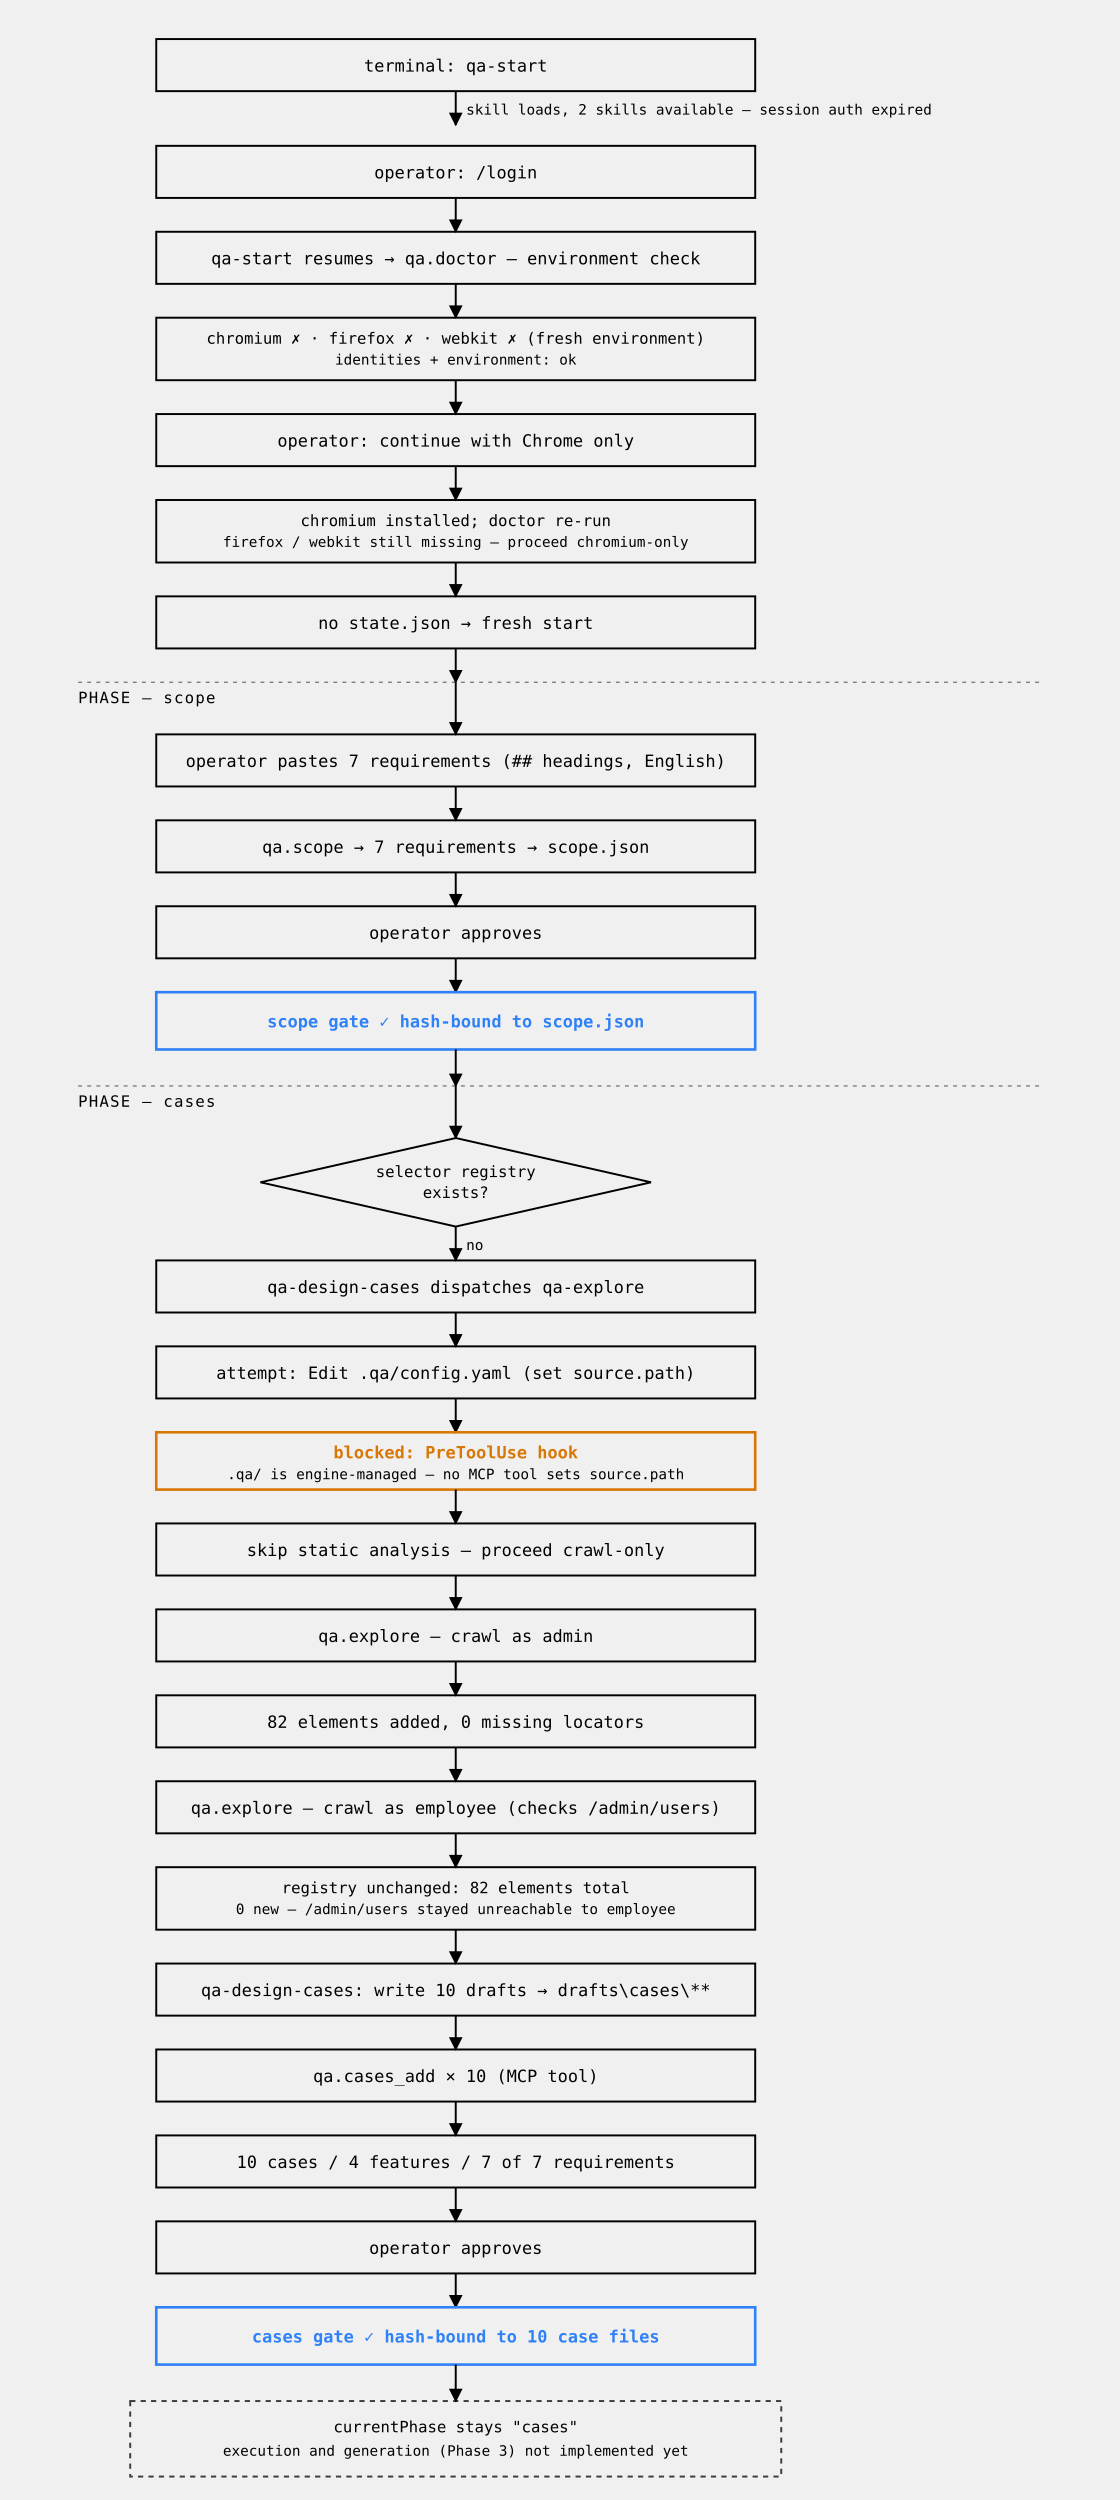
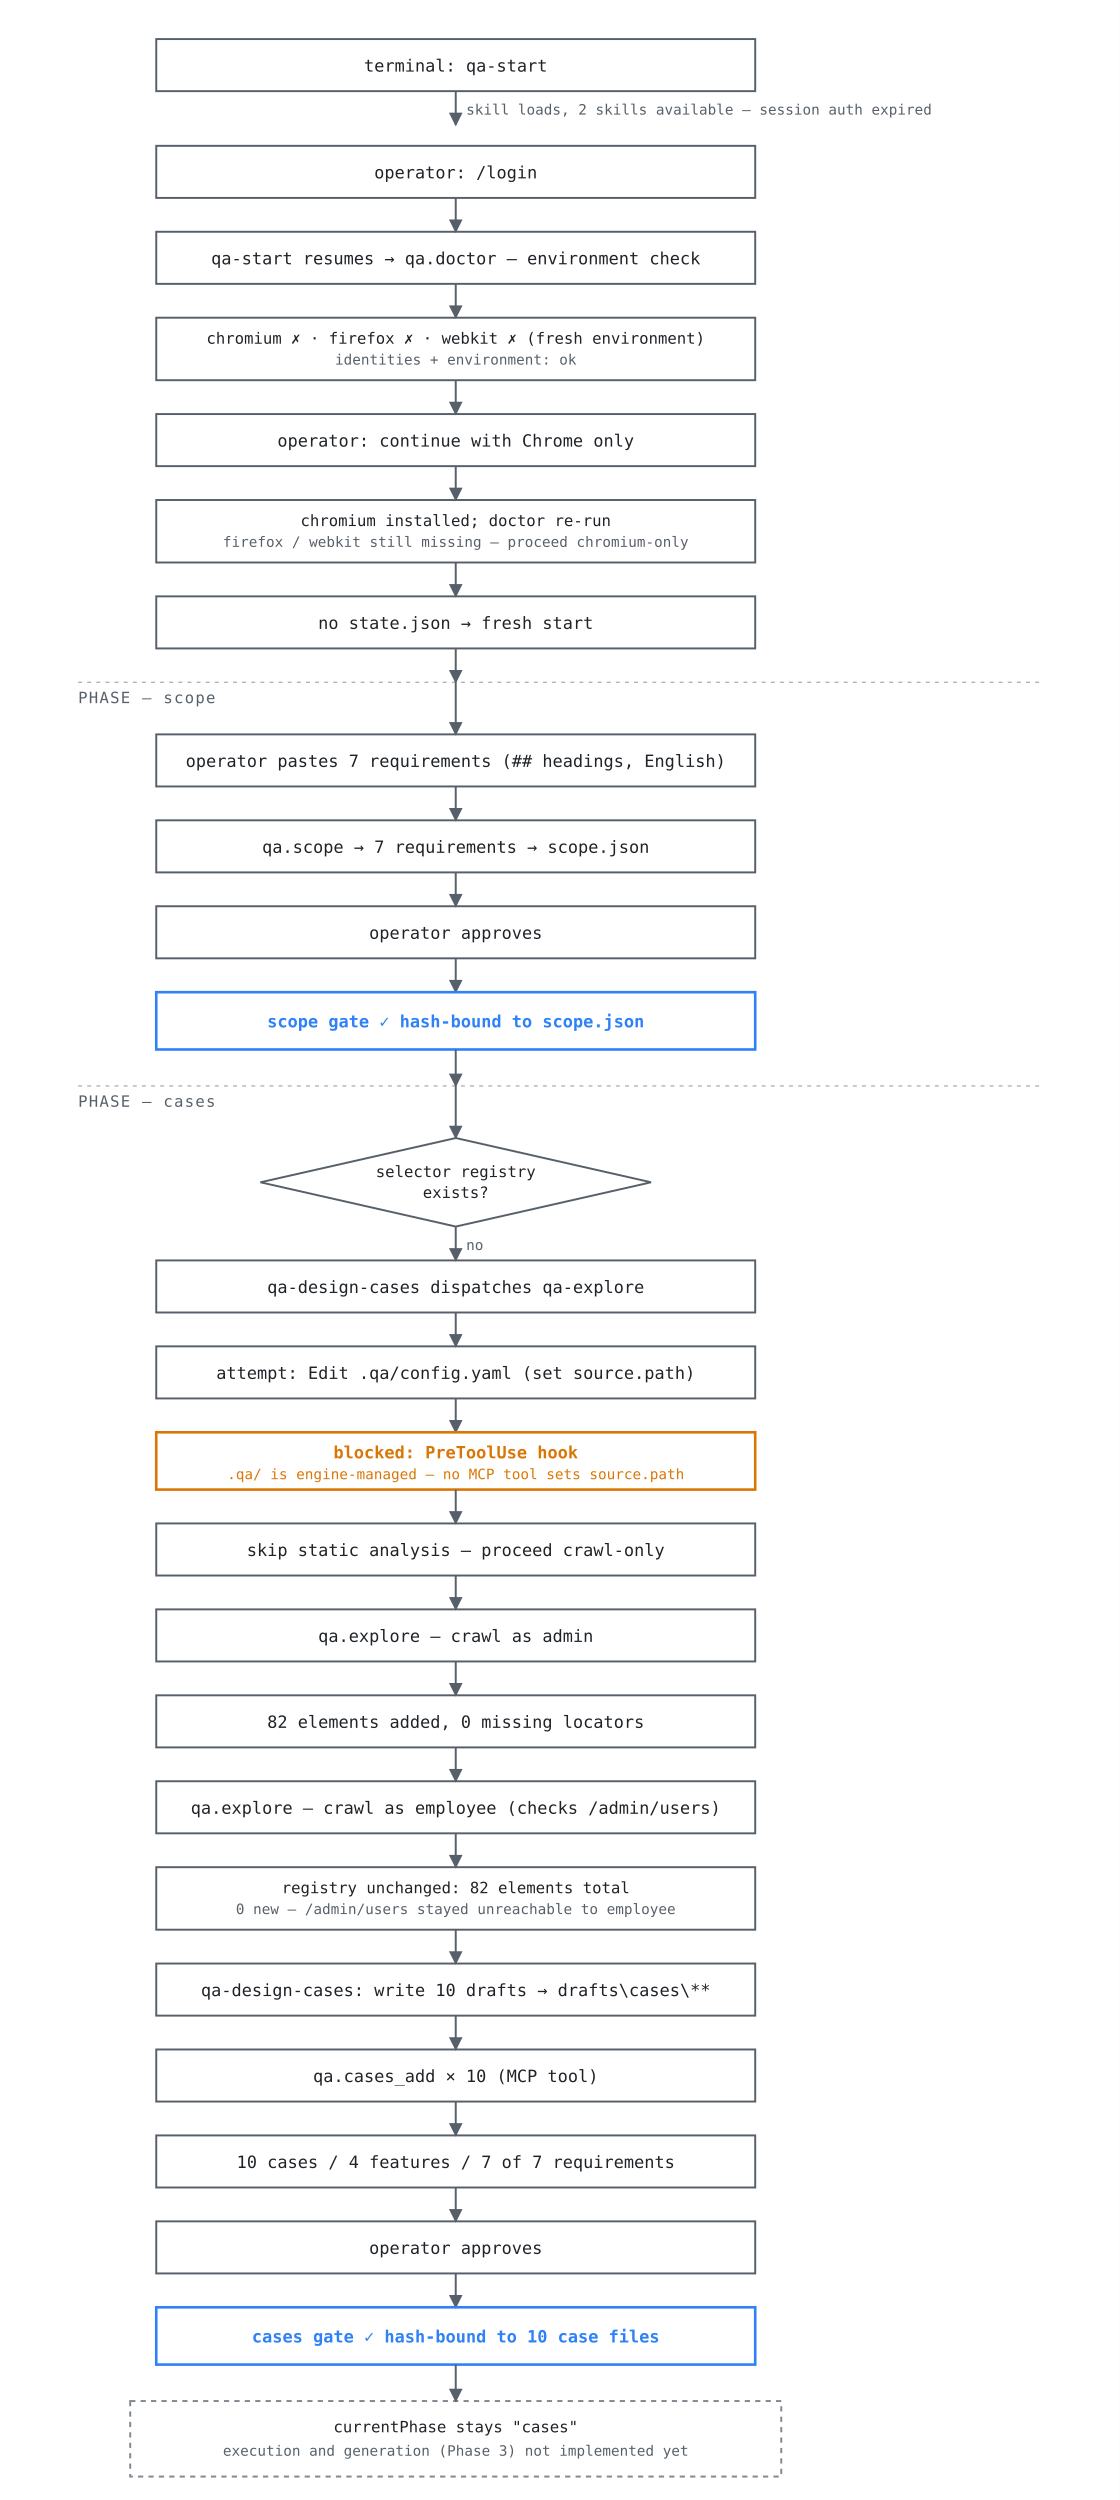
<svg xmlns="http://www.w3.org/2000/svg" viewBox="0 0 860 1920" role="img" aria-label="A real qa-start session against examples/demo-app: a fresh environment with no browsers installed, chromium-only doctor result, a blocked config.yaml edit redirecting to a crawl-only explore of both admin and employee identities (the employee crawl adds zero new elements, itself confirming /admin/users stayed unreachable), 10 registered test cases covering all 7 requirements, and the scope and cases gates — ending with currentPhase still at cases because execution and generation are not implemented yet." font-family="ui-monospace, Menlo, Consolas, monospace">
  <defs>
    <marker id="arrow" viewBox="0 0 10 10" refX="9" refY="5" markerWidth="7" markerHeight="7" orient="auto-start-reverse">
-       <path d="M0,0 L10,5 L0,10 z" fill="currentColor" />
+       <path d="M0,0 L10,5 L0,10 z" class="arrowhead-fill" />
    </marker>
  </defs>
  <style>
-     .box { fill: none; stroke: currentColor; stroke-width: 1.5; }
-     .lbl { font-size: 13px; fill: currentColor; }
-     .lbl2 { font-size: 12px; fill: currentColor; }
-     .small { font-size: 11px; fill: currentColor; }
-     .arrow { fill: none; stroke: currentColor; stroke-width: 1.5; marker-end: url(#arrow); }
-     .phase { font-size: 12px; fill: currentColor; letter-spacing: 0.08em; }
-     .phaseline { stroke: currentColor; stroke-width: 1; stroke-dasharray: 3 4; opacity: 0.5; }
+     :root { color-scheme: light dark; }
+     .bg { fill: #ffffff; }
+     .box { fill: none; stroke: #57606a; stroke-width: 1.5; }
+     .lbl { font-size: 13px; fill: #1f2328; }
+     .lbl2 { font-size: 12px; fill: #1f2328; }
+     .small { font-size: 11px; fill: #57606a; }
+     .arrow { fill: none; stroke: #57606a; stroke-width: 1.5; marker-end: url(#arrow); }
+     .arrowhead-fill { fill: #57606a; }
+     .phase { font-size: 12px; fill: #57606a; letter-spacing: 0.08em; }
+     .phaseline { stroke: #57606a; stroke-width: 1; stroke-dasharray: 3 4; opacity: 0.5; }
    .gate { fill: none; stroke: #2f81f7; stroke-width: 2; }
    .gatetext { font-size: 13px; fill: #2f81f7; font-weight: 600; }
    .guard { fill: none; stroke: #d97706; stroke-width: 2; }
    .guardtext { font-size: 13px; fill: #d97706; font-weight: 600; }
-     .end { fill: none; stroke: currentColor; stroke-width: 1.5; stroke-dasharray: 4 4; opacity: 0.75; }
+     .guardsmall { font-size: 11px; fill: #d97706; }
+     .end { fill: none; stroke: #57606a; stroke-width: 1.5; stroke-dasharray: 4 4; opacity: 0.75; }
+     @media (prefers-color-scheme: dark) {
+       .bg { fill: #0d1117; }
+       .box, .arrow, .phaseline, .end { stroke: #8b949e; }
+       .lbl, .lbl2 { fill: #e6edf3; }
+       .small, .phase { fill: #8b949e; }
+       .arrowhead-fill { fill: #8b949e; }
+       .gate { stroke: #79c0ff; }
+       .gatetext { fill: #79c0ff; }
+       .guard { stroke: #f0883e; }
+       .guardtext, .guardsmall { fill: #f0883e; }
+     }
  </style>
+   <rect class="bg" x="0" y="0" width="860" height="1920" />
  <rect class="box" x="120" y="30" width="460" height="40" />
  <text class="lbl" x="350" y="55" text-anchor="middle">terminal: qa-start</text>
  <line class="arrow" x1="350" y1="70" x2="350" y2="96" />
  <text class="small" x="358" y="88">skill loads, 2 skills available — session auth expired</text>
  <rect class="box" x="120" y="112" width="460" height="40" />
  <text class="lbl" x="350" y="137" text-anchor="middle">operator: /login</text>
  <line class="arrow" x1="350" y1="152" x2="350" y2="178" />
  <rect class="box" x="120" y="178" width="460" height="40" />
  <text class="lbl" x="350" y="203" text-anchor="middle">qa-start resumes → qa.doctor — environment check</text>
  <line class="arrow" x1="350" y1="218" x2="350" y2="244" />
  <rect class="box" x="120" y="244" width="460" height="48" />
  <text class="lbl2" x="350" y="264" text-anchor="middle">chromium ✗ · firefox ✗ · webkit ✗ (fresh environment)</text>
  <text class="small" x="350" y="280" text-anchor="middle">identities + environment: ok</text>
  <line class="arrow" x1="350" y1="292" x2="350" y2="318" />
  <rect class="box" x="120" y="318" width="460" height="40" />
  <text class="lbl" x="350" y="343" text-anchor="middle">operator: continue with Chrome only</text>
  <line class="arrow" x1="350" y1="358" x2="350" y2="384" />
  <rect class="box" x="120" y="384" width="460" height="48" />
  <text class="lbl2" x="350" y="404" text-anchor="middle">chromium installed; doctor re-run</text>
  <text class="small" x="350" y="420" text-anchor="middle">firefox / webkit still missing — proceed chromium-only</text>
  <line class="arrow" x1="350" y1="432" x2="350" y2="458" />
  <rect class="box" x="120" y="458" width="460" height="40" />
  <text class="lbl" x="350" y="483" text-anchor="middle">no state.json → fresh start</text>
  <line class="arrow" x1="350" y1="498" x2="350" y2="524" />
  <line class="phaseline" x1="60" y1="524" x2="800" y2="524" />
  <text class="phase" x="60" y="540">PHASE — scope</text>
  <line class="arrow" x1="350" y1="524" x2="350" y2="564" />
  <rect class="box" x="120" y="564" width="460" height="40" />
  <text class="lbl" x="350" y="589" text-anchor="middle">operator pastes 7 requirements (## headings, English)</text>
  <line class="arrow" x1="350" y1="604" x2="350" y2="630" />
  <rect class="box" x="120" y="630" width="460" height="40" />
  <text class="lbl" x="350" y="655" text-anchor="middle">qa.scope → 7 requirements → scope.json</text>
  <line class="arrow" x1="350" y1="670" x2="350" y2="696" />
  <rect class="box" x="120" y="696" width="460" height="40" />
  <text class="lbl" x="350" y="721" text-anchor="middle">operator approves</text>
  <line class="arrow" x1="350" y1="736" x2="350" y2="762" />
  <rect class="gate" x="120" y="762" width="460" height="44" />
  <text class="gatetext" x="350" y="789" text-anchor="middle">scope gate ✓ hash-bound to scope.json</text>
  <line class="arrow" x1="350" y1="806" x2="350" y2="834" />
  <line class="phaseline" x1="60" y1="834" x2="800" y2="834" />
  <text class="phase" x="60" y="850">PHASE — cases</text>
  <line class="arrow" x1="350" y1="834" x2="350" y2="874" />
  <polygon class="box" points="350,874 500,908 350,942 200,908" />
  <text class="lbl2" x="350" y="904" text-anchor="middle">selector registry</text>
  <text class="lbl2" x="350" y="920" text-anchor="middle">exists?</text>
  <line class="arrow" x1="350" y1="942" x2="350" y2="968" />
  <text class="small" x="358" y="960">no</text>
  <rect class="box" x="120" y="968" width="460" height="40" />
  <text class="lbl" x="350" y="993" text-anchor="middle">qa-design-cases dispatches qa-explore</text>
  <line class="arrow" x1="350" y1="1008" x2="350" y2="1034" />
  <rect class="box" x="120" y="1034" width="460" height="40" />
  <text class="lbl" x="350" y="1059" text-anchor="middle">attempt: Edit .qa/config.yaml (set source.path)</text>
  <line class="arrow" x1="350" y1="1074" x2="350" y2="1100" />
  <rect class="guard" x="120" y="1100" width="460" height="44" />
  <text class="guardtext" x="350" y="1120" text-anchor="middle">blocked: PreToolUse hook</text>
-   <text class="small" x="350" y="1136" text-anchor="middle" fill="#d97706">.qa/ is engine-managed — no MCP tool sets source.path</text>
+   <text class="guardsmall" x="350" y="1136" text-anchor="middle">.qa/ is engine-managed — no MCP tool sets source.path</text>
  <line class="arrow" x1="350" y1="1144" x2="350" y2="1170" />
  <rect class="box" x="120" y="1170" width="460" height="40" />
  <text class="lbl" x="350" y="1195" text-anchor="middle">skip static analysis — proceed crawl-only</text>
  <line class="arrow" x1="350" y1="1210" x2="350" y2="1236" />
  <rect class="box" x="120" y="1236" width="460" height="40" />
  <text class="lbl" x="350" y="1261" text-anchor="middle">qa.explore — crawl as admin</text>
  <line class="arrow" x1="350" y1="1276" x2="350" y2="1302" />
  <rect class="box" x="120" y="1302" width="460" height="40" />
  <text class="lbl" x="350" y="1327" text-anchor="middle">82 elements added, 0 missing locators</text>
  <line class="arrow" x1="350" y1="1342" x2="350" y2="1368" />
  <rect class="box" x="120" y="1368" width="460" height="40" />
  <text class="lbl" x="350" y="1393" text-anchor="middle">qa.explore — crawl as employee (checks /admin/users)</text>
  <line class="arrow" x1="350" y1="1408" x2="350" y2="1434" />
  <rect class="box" x="120" y="1434" width="460" height="48" />
  <text class="lbl2" x="350" y="1454" text-anchor="middle">registry unchanged: 82 elements total</text>
  <text class="small" x="350" y="1470" text-anchor="middle">0 new — /admin/users stayed unreachable to employee</text>
  <line class="arrow" x1="350" y1="1482" x2="350" y2="1508" />
  <rect class="box" x="120" y="1508" width="460" height="40" />
  <text class="lbl" x="350" y="1533" text-anchor="middle">qa-design-cases: write 10 drafts → drafts\cases\**</text>
  <line class="arrow" x1="350" y1="1548" x2="350" y2="1574" />
  <rect class="box" x="120" y="1574" width="460" height="40" />
  <text class="lbl" x="350" y="1599" text-anchor="middle">qa.cases_add × 10 (MCP tool)</text>
  <line class="arrow" x1="350" y1="1614" x2="350" y2="1640" />
  <rect class="box" x="120" y="1640" width="460" height="40" />
  <text class="lbl" x="350" y="1665" text-anchor="middle">10 cases / 4 features / 7 of 7 requirements</text>
  <line class="arrow" x1="350" y1="1680" x2="350" y2="1706" />
  <rect class="box" x="120" y="1706" width="460" height="40" />
  <text class="lbl" x="350" y="1731" text-anchor="middle">operator approves</text>
  <line class="arrow" x1="350" y1="1746" x2="350" y2="1772" />
  <rect class="gate" x="120" y="1772" width="460" height="44" />
  <text class="gatetext" x="350" y="1799" text-anchor="middle">cases gate ✓ hash-bound to 10 case files</text>
  <line class="arrow" x1="350" y1="1816" x2="350" y2="1844" />
  <rect class="end" x="100" y="1844" width="500" height="58" />
  <text class="lbl2" x="350" y="1868" text-anchor="middle">currentPhase stays "cases"</text>
  <text class="small" x="350" y="1886" text-anchor="middle">execution and generation (Phase 3) not implemented yet</text>
</svg>
